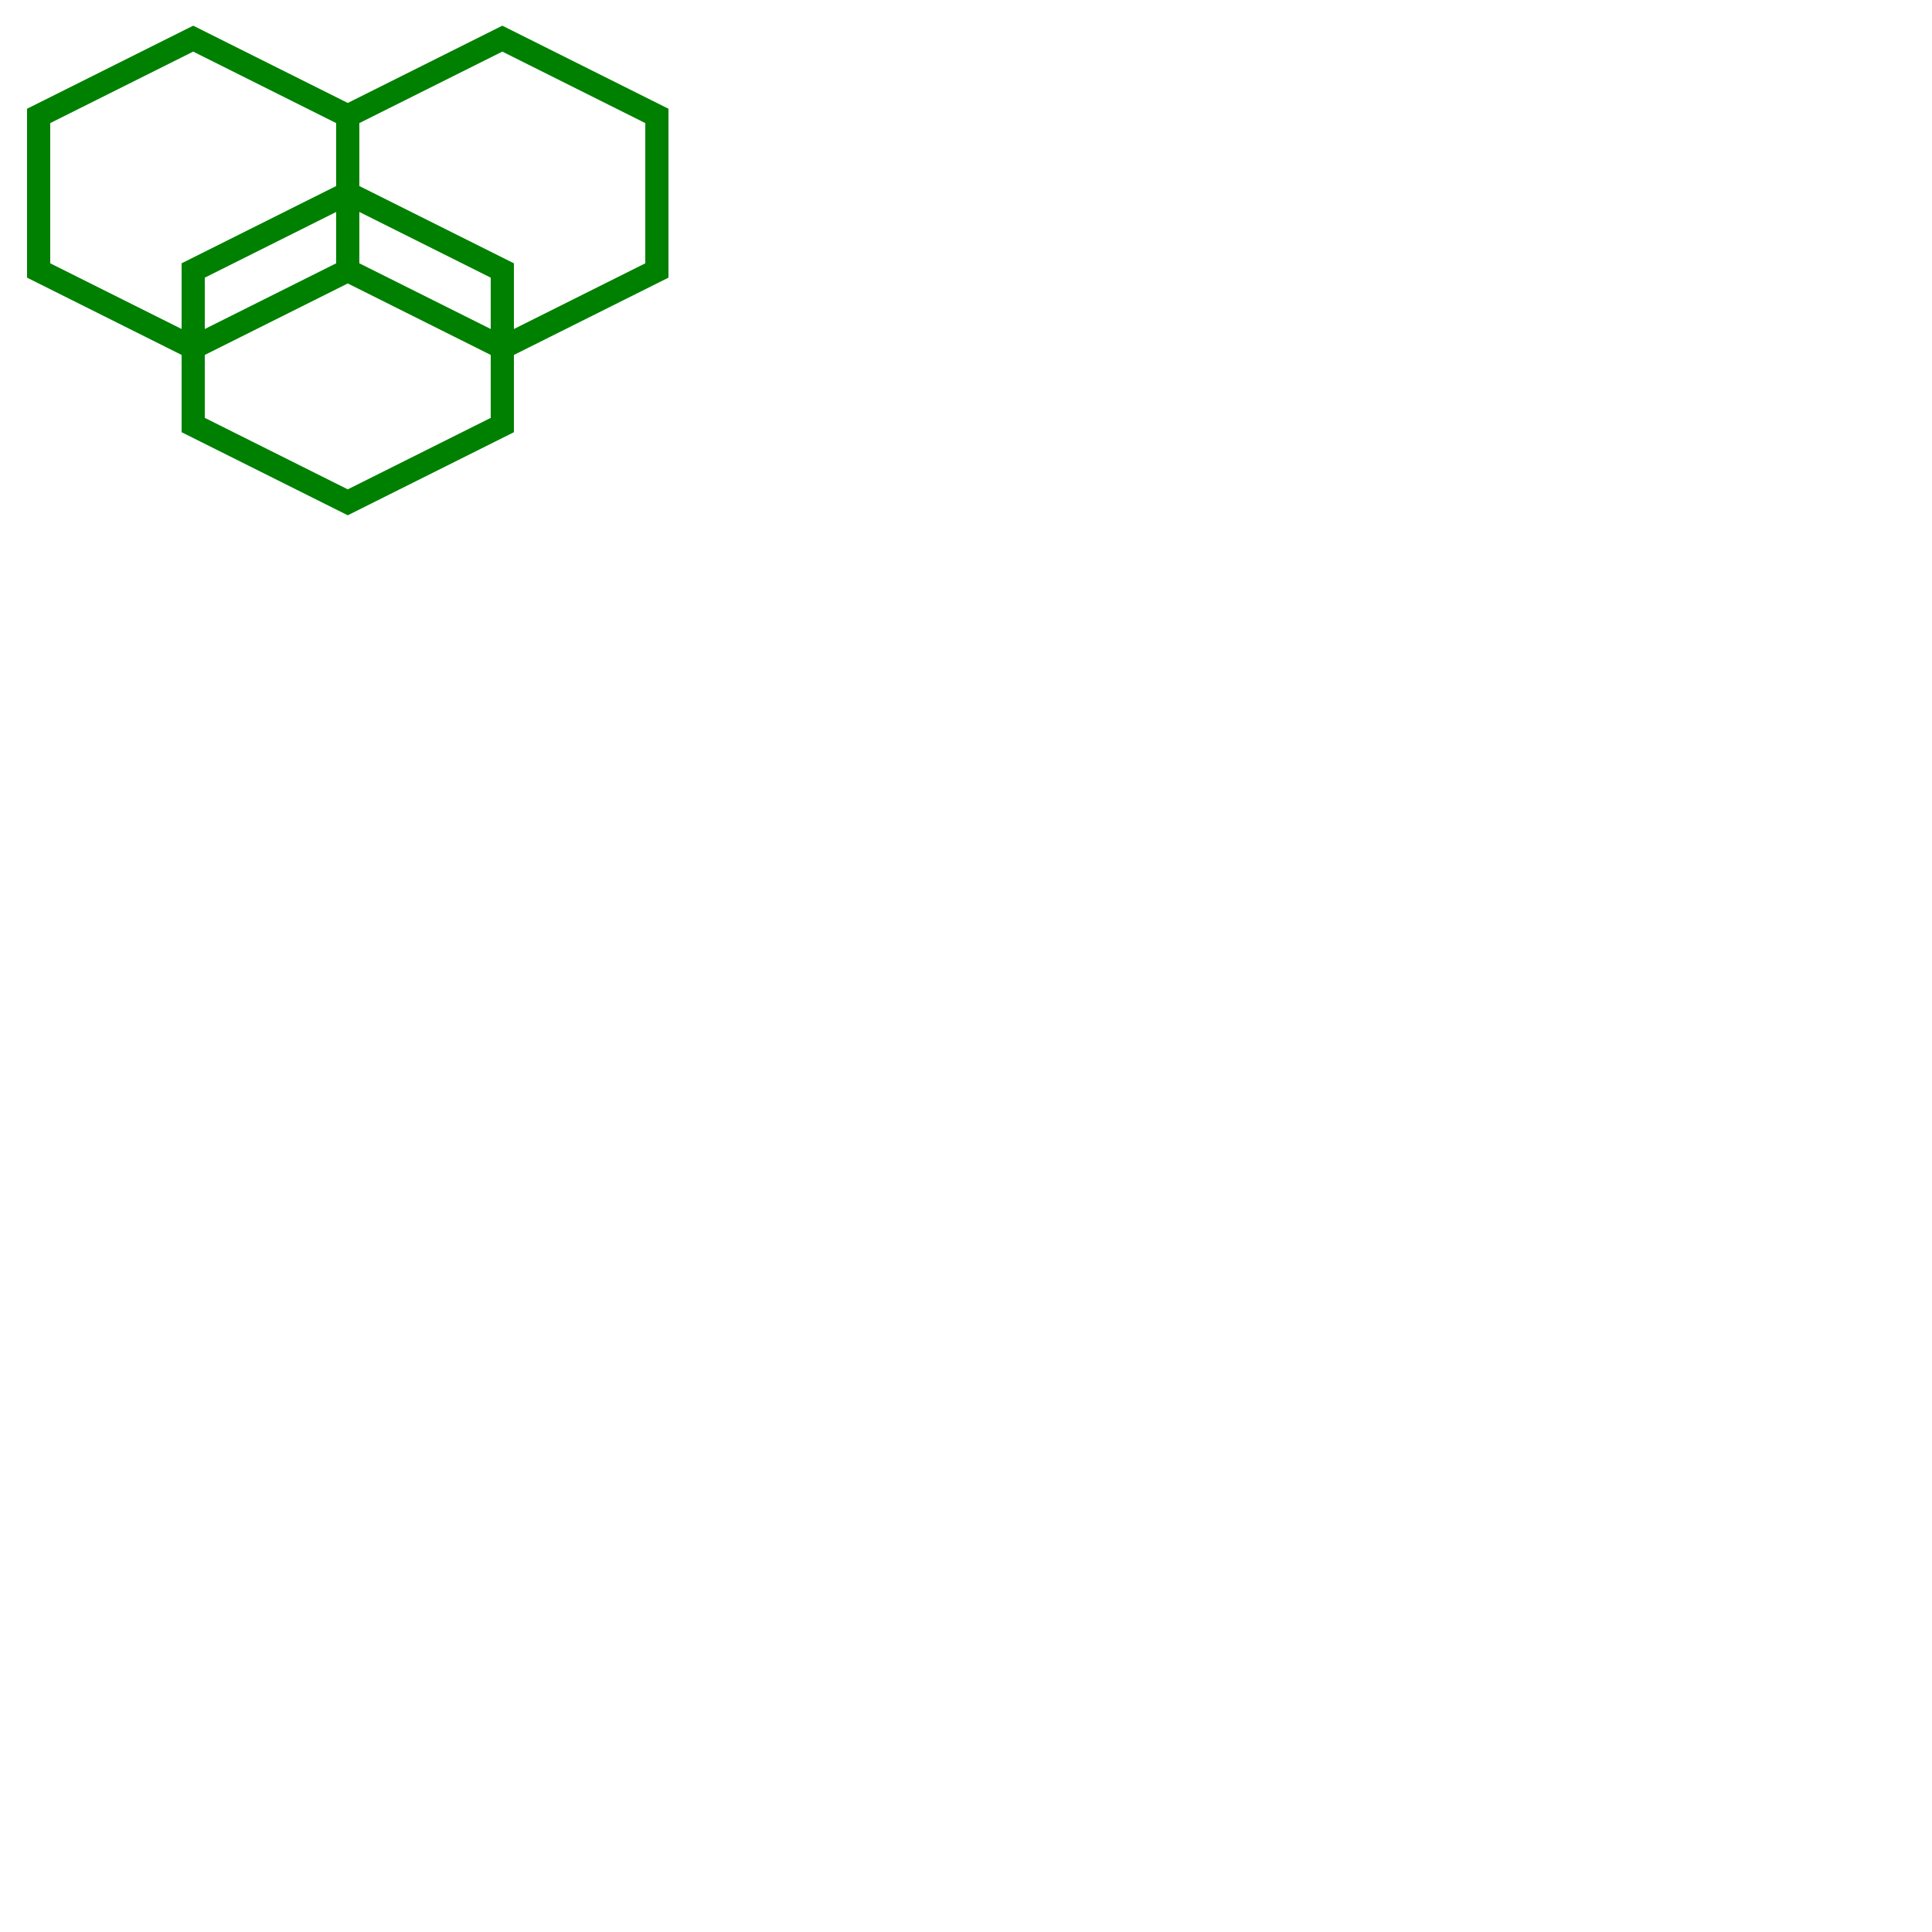
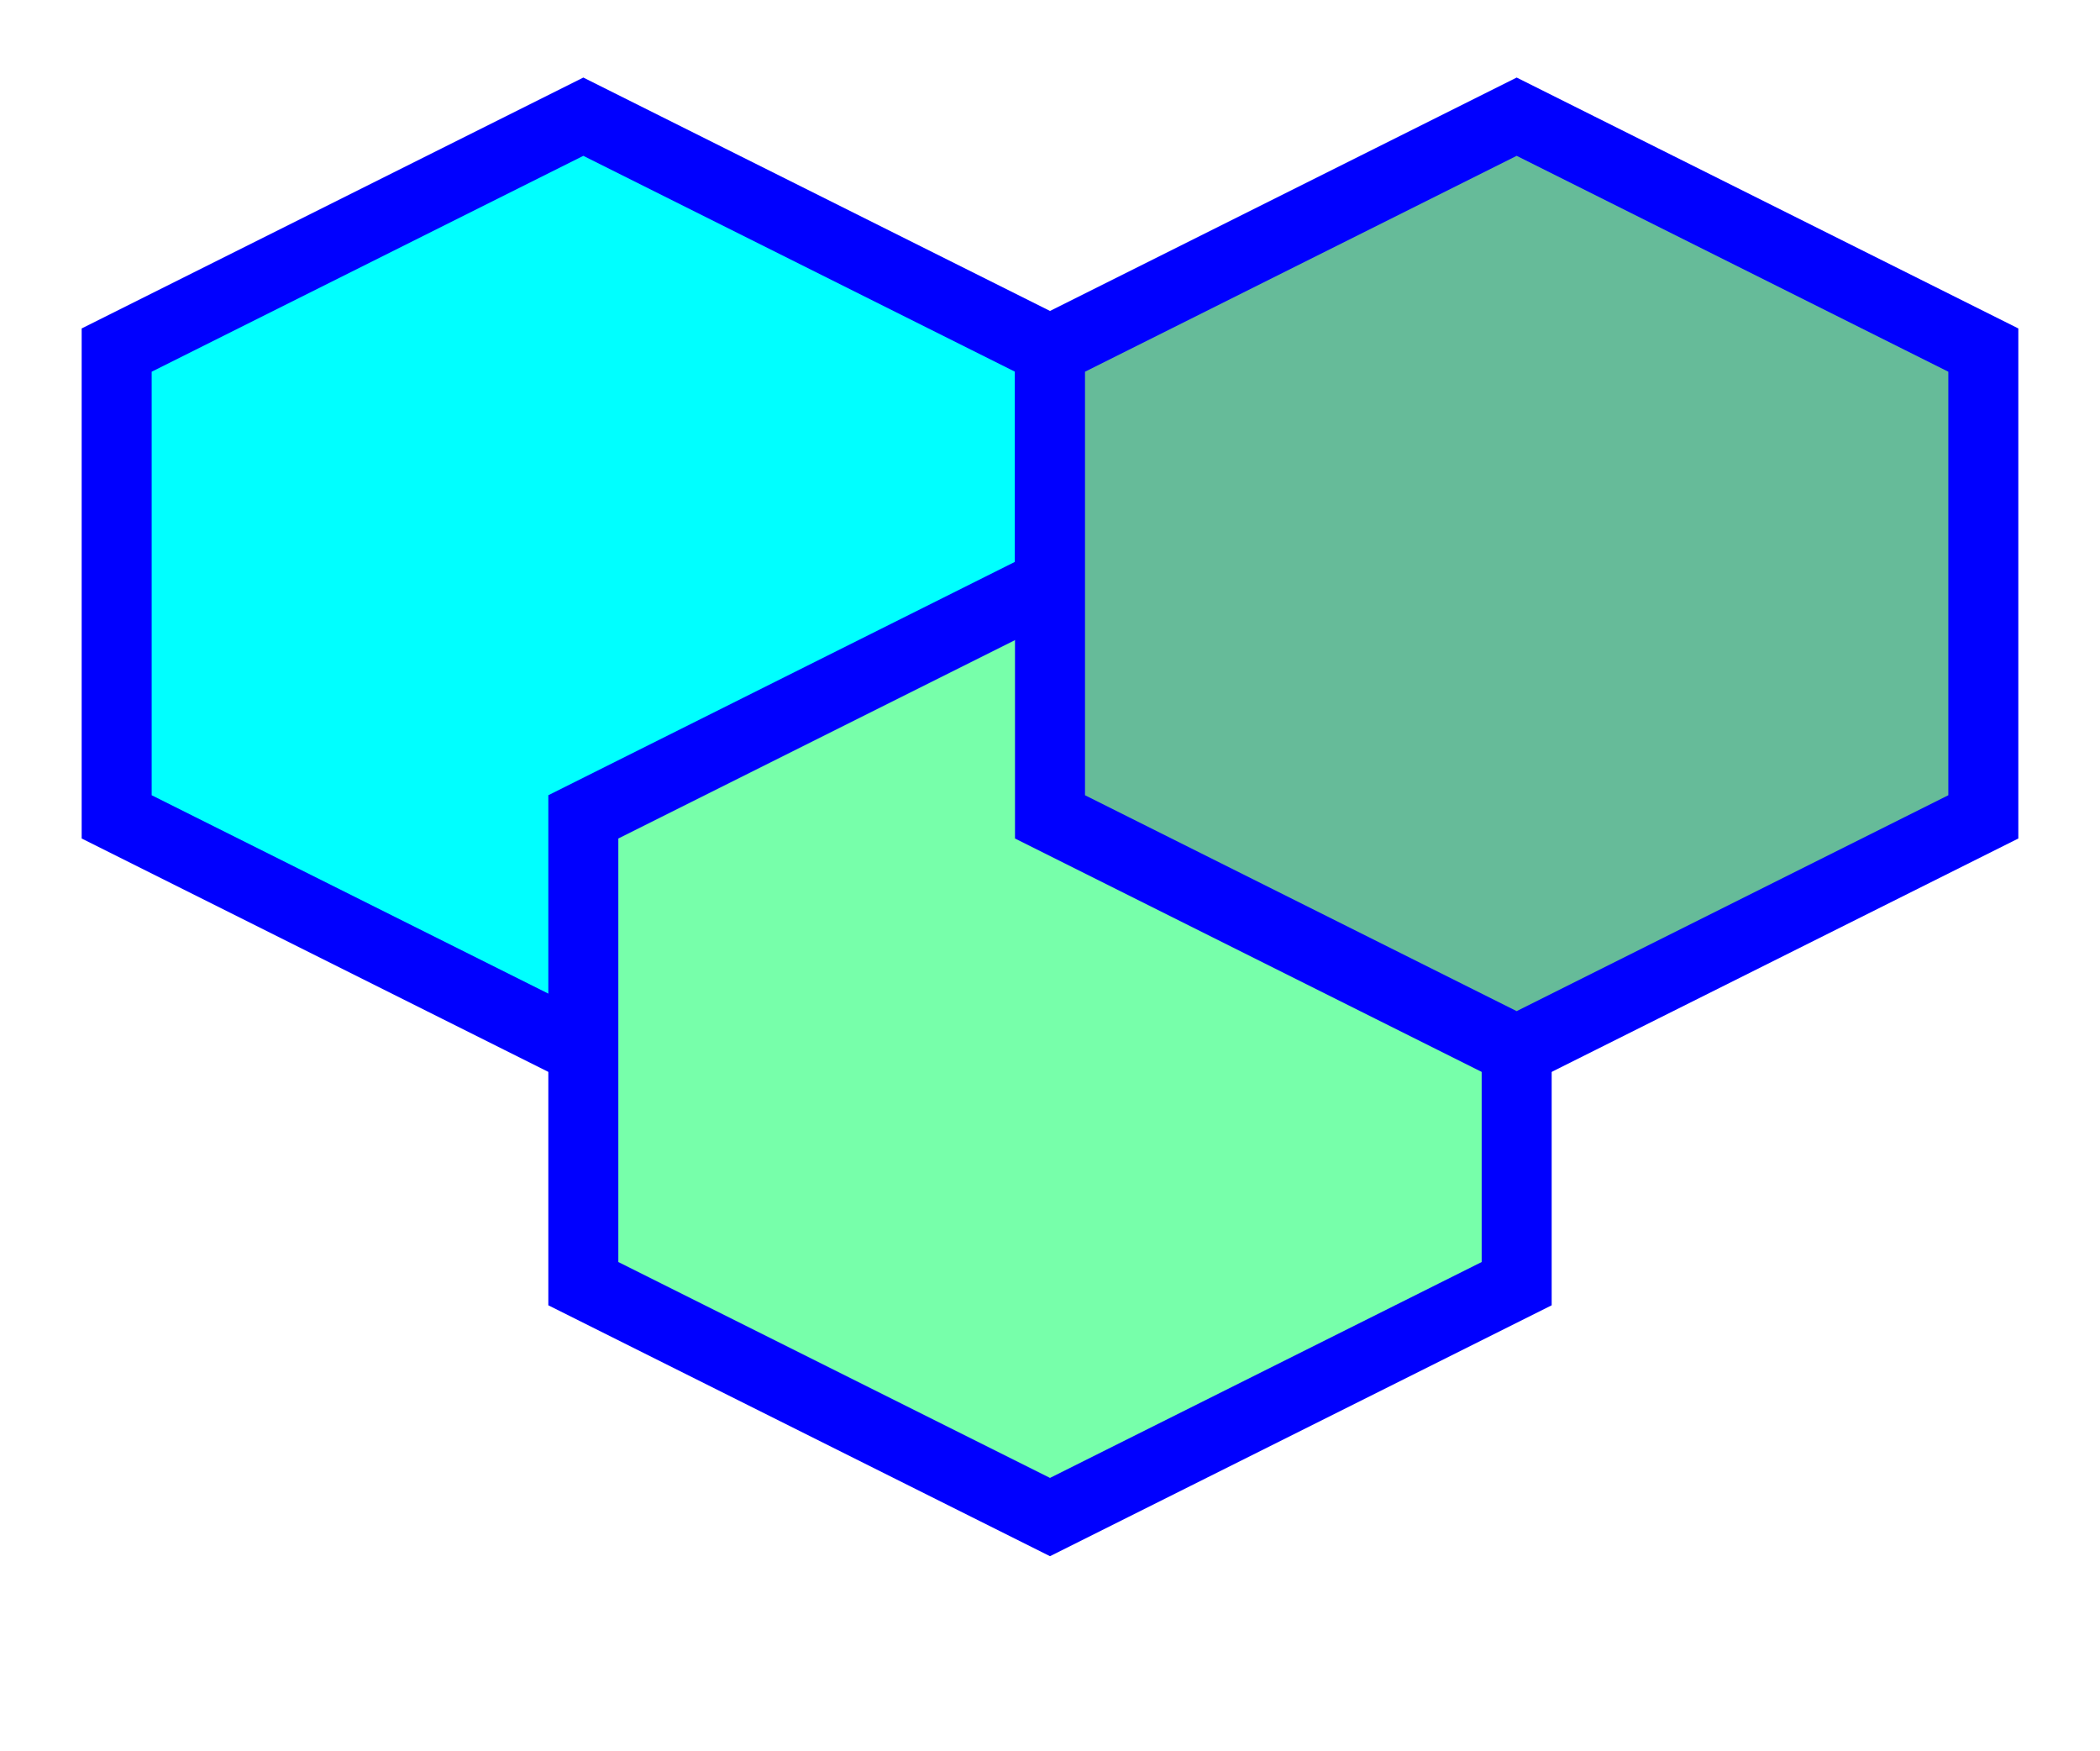
- <svg xmlns="http://www.w3.org/2000/svg" height="1000" width="1000">
-   <polygon points="100,20 180,60 180,140 100,180 20,140 20,60 " style="fill:none;stroke:green;stroke-width:12" />
-   <polygon points="180,100 260,140 260,220 180,260 100,220 100,140 " style="fill:none;stroke:green;stroke-width:12" />
-   <polygon points="260,20 340,60 340,140 260,180 180,140 180,60 " style="fill:none;stroke:green;stroke-width:12" />
+ <svg xmlns="http://www.w3.org/2000/svg" height="300" width="360">
+   <polygon points="100,20 180,60 180,140 100,180 20,140 20,60 " style="fill:cyan;stroke:blue;stroke-width:12" />
+   <polygon points="180,100 260,140 260,220 180,260 100,220 100,140 " style="fill:#77FFAA;stroke:blue;stroke-width:12" />
+   <polygon points="260,20 340,60 340,140 260,180 180,140 180,60 " style="fill:#66BB99;stroke:blue;stroke-width:12" />
</svg>
